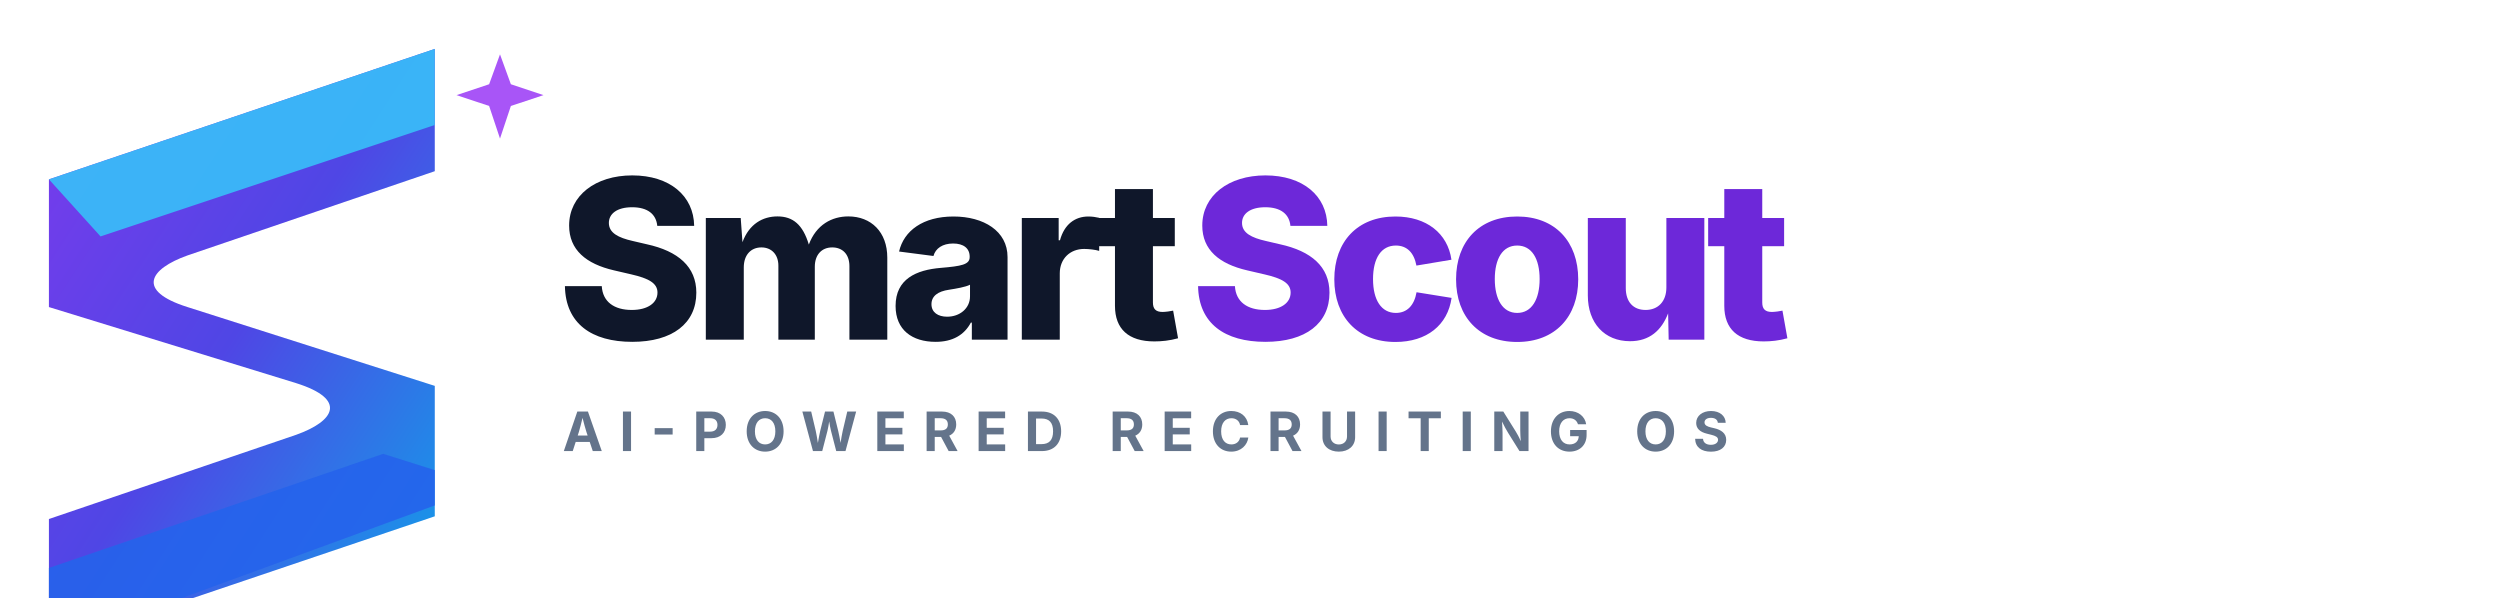
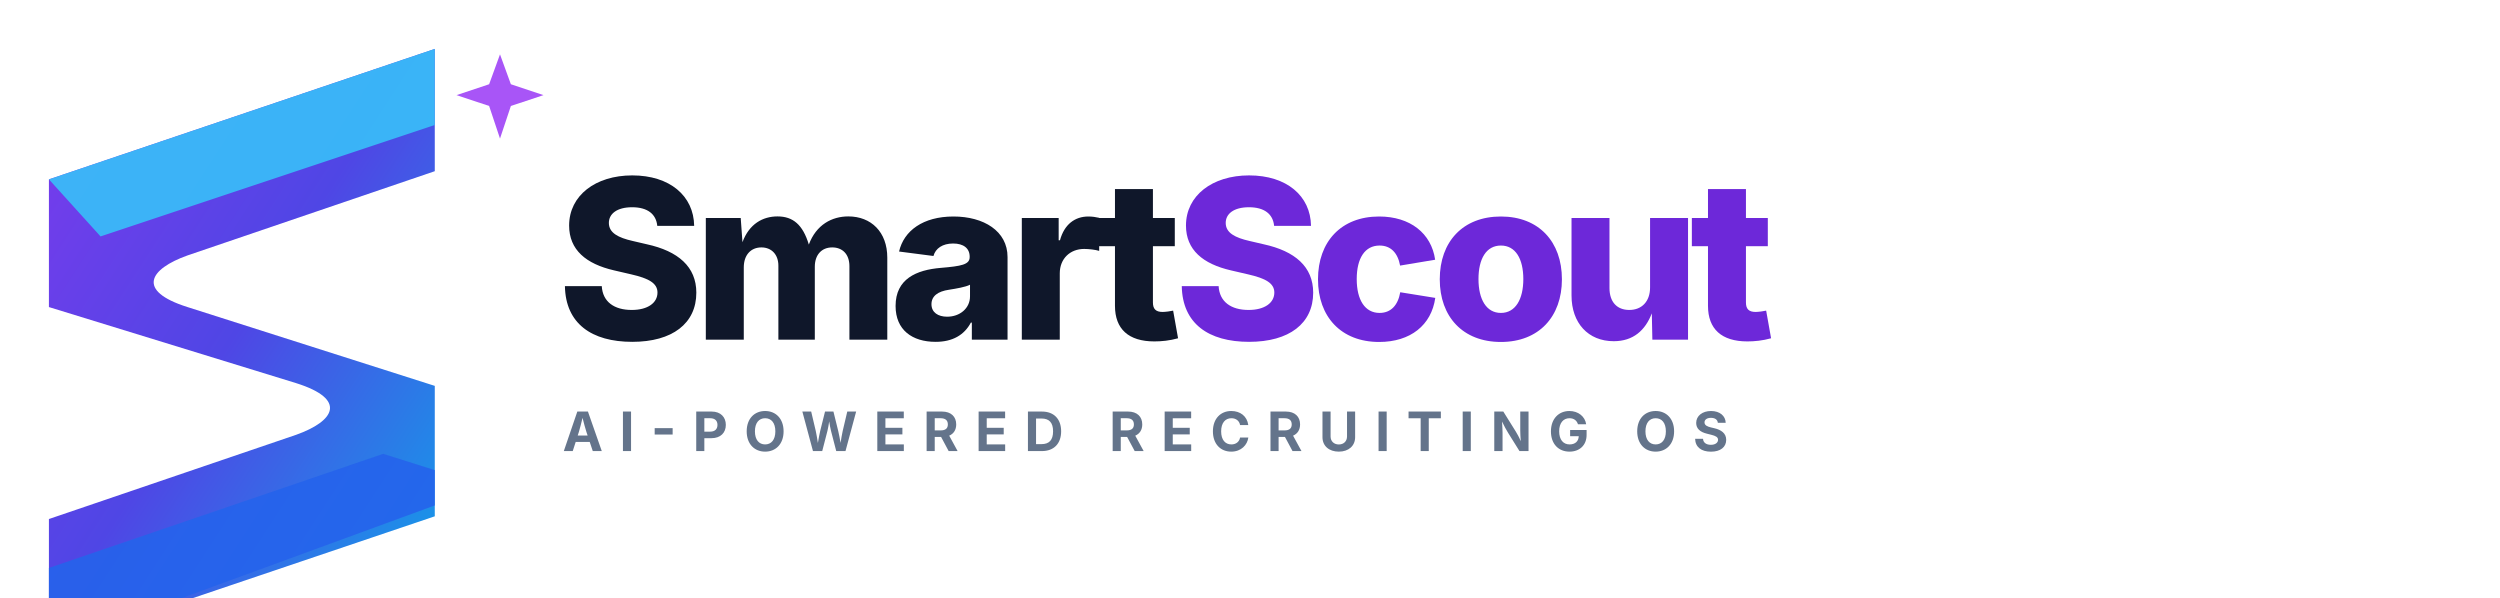
<svg xmlns="http://www.w3.org/2000/svg" viewBox="0 0 920 220" role="img" aria-labelledby="title desc">
  <defs>
    <linearGradient id="g1" x1="0" y1="0" x2="1" y2="1">
      <stop offset="0" stop-color="#7c3aed" />
      <stop offset=".48" stop-color="#4f46e5" />
      <stop offset="1" stop-color="#0ea5e9" />
    </linearGradient>
  </defs>
  <g transform="translate(18 18)">
    <path d="M0 48 142 0v45L51 76c-14 5-19 13 0 19l91 29v48L0 220v-47l91-31c14-5 19-13 0-19L0 95Z" fill="url(#g1)" />
    <path d="M0 48 142 0v28L19 69Z" fill="#38bdf8" opacity=".92" />
    <path d="M0 220v-29l123-42 19 6v13Z" fill="#2563eb" opacity=".9" />
    <path d="M166 2l4 11 12 4-12 4-4 12-4-12-12-4 12-4Z" fill="#a855f7" />
  </g>
  <text x="205" y="125" font-family="Inter,Segoe UI,Arial,sans-serif" font-size="82" font-weight="800" letter-spacing="-4" fill="#0f172a">Smart</text>
-   <text x="438" y="125" font-family="Inter,Segoe UI,Arial,sans-serif" font-size="82" font-weight="800" letter-spacing="-4" fill="#6d28d9">Scout</text>
+   <text x="432" y="125" font-family="Inter,Segoe UI,Arial,sans-serif" font-size="82" font-weight="800" letter-spacing="-4" fill="#6d28d9">Scout</text>
  <text x="207" y="166" font-family="Inter,Segoe UI,Arial,sans-serif" font-size="20" font-weight="700" letter-spacing="6" fill="#64748b">AI-POWERED RECRUITING OS</text>
</svg>
